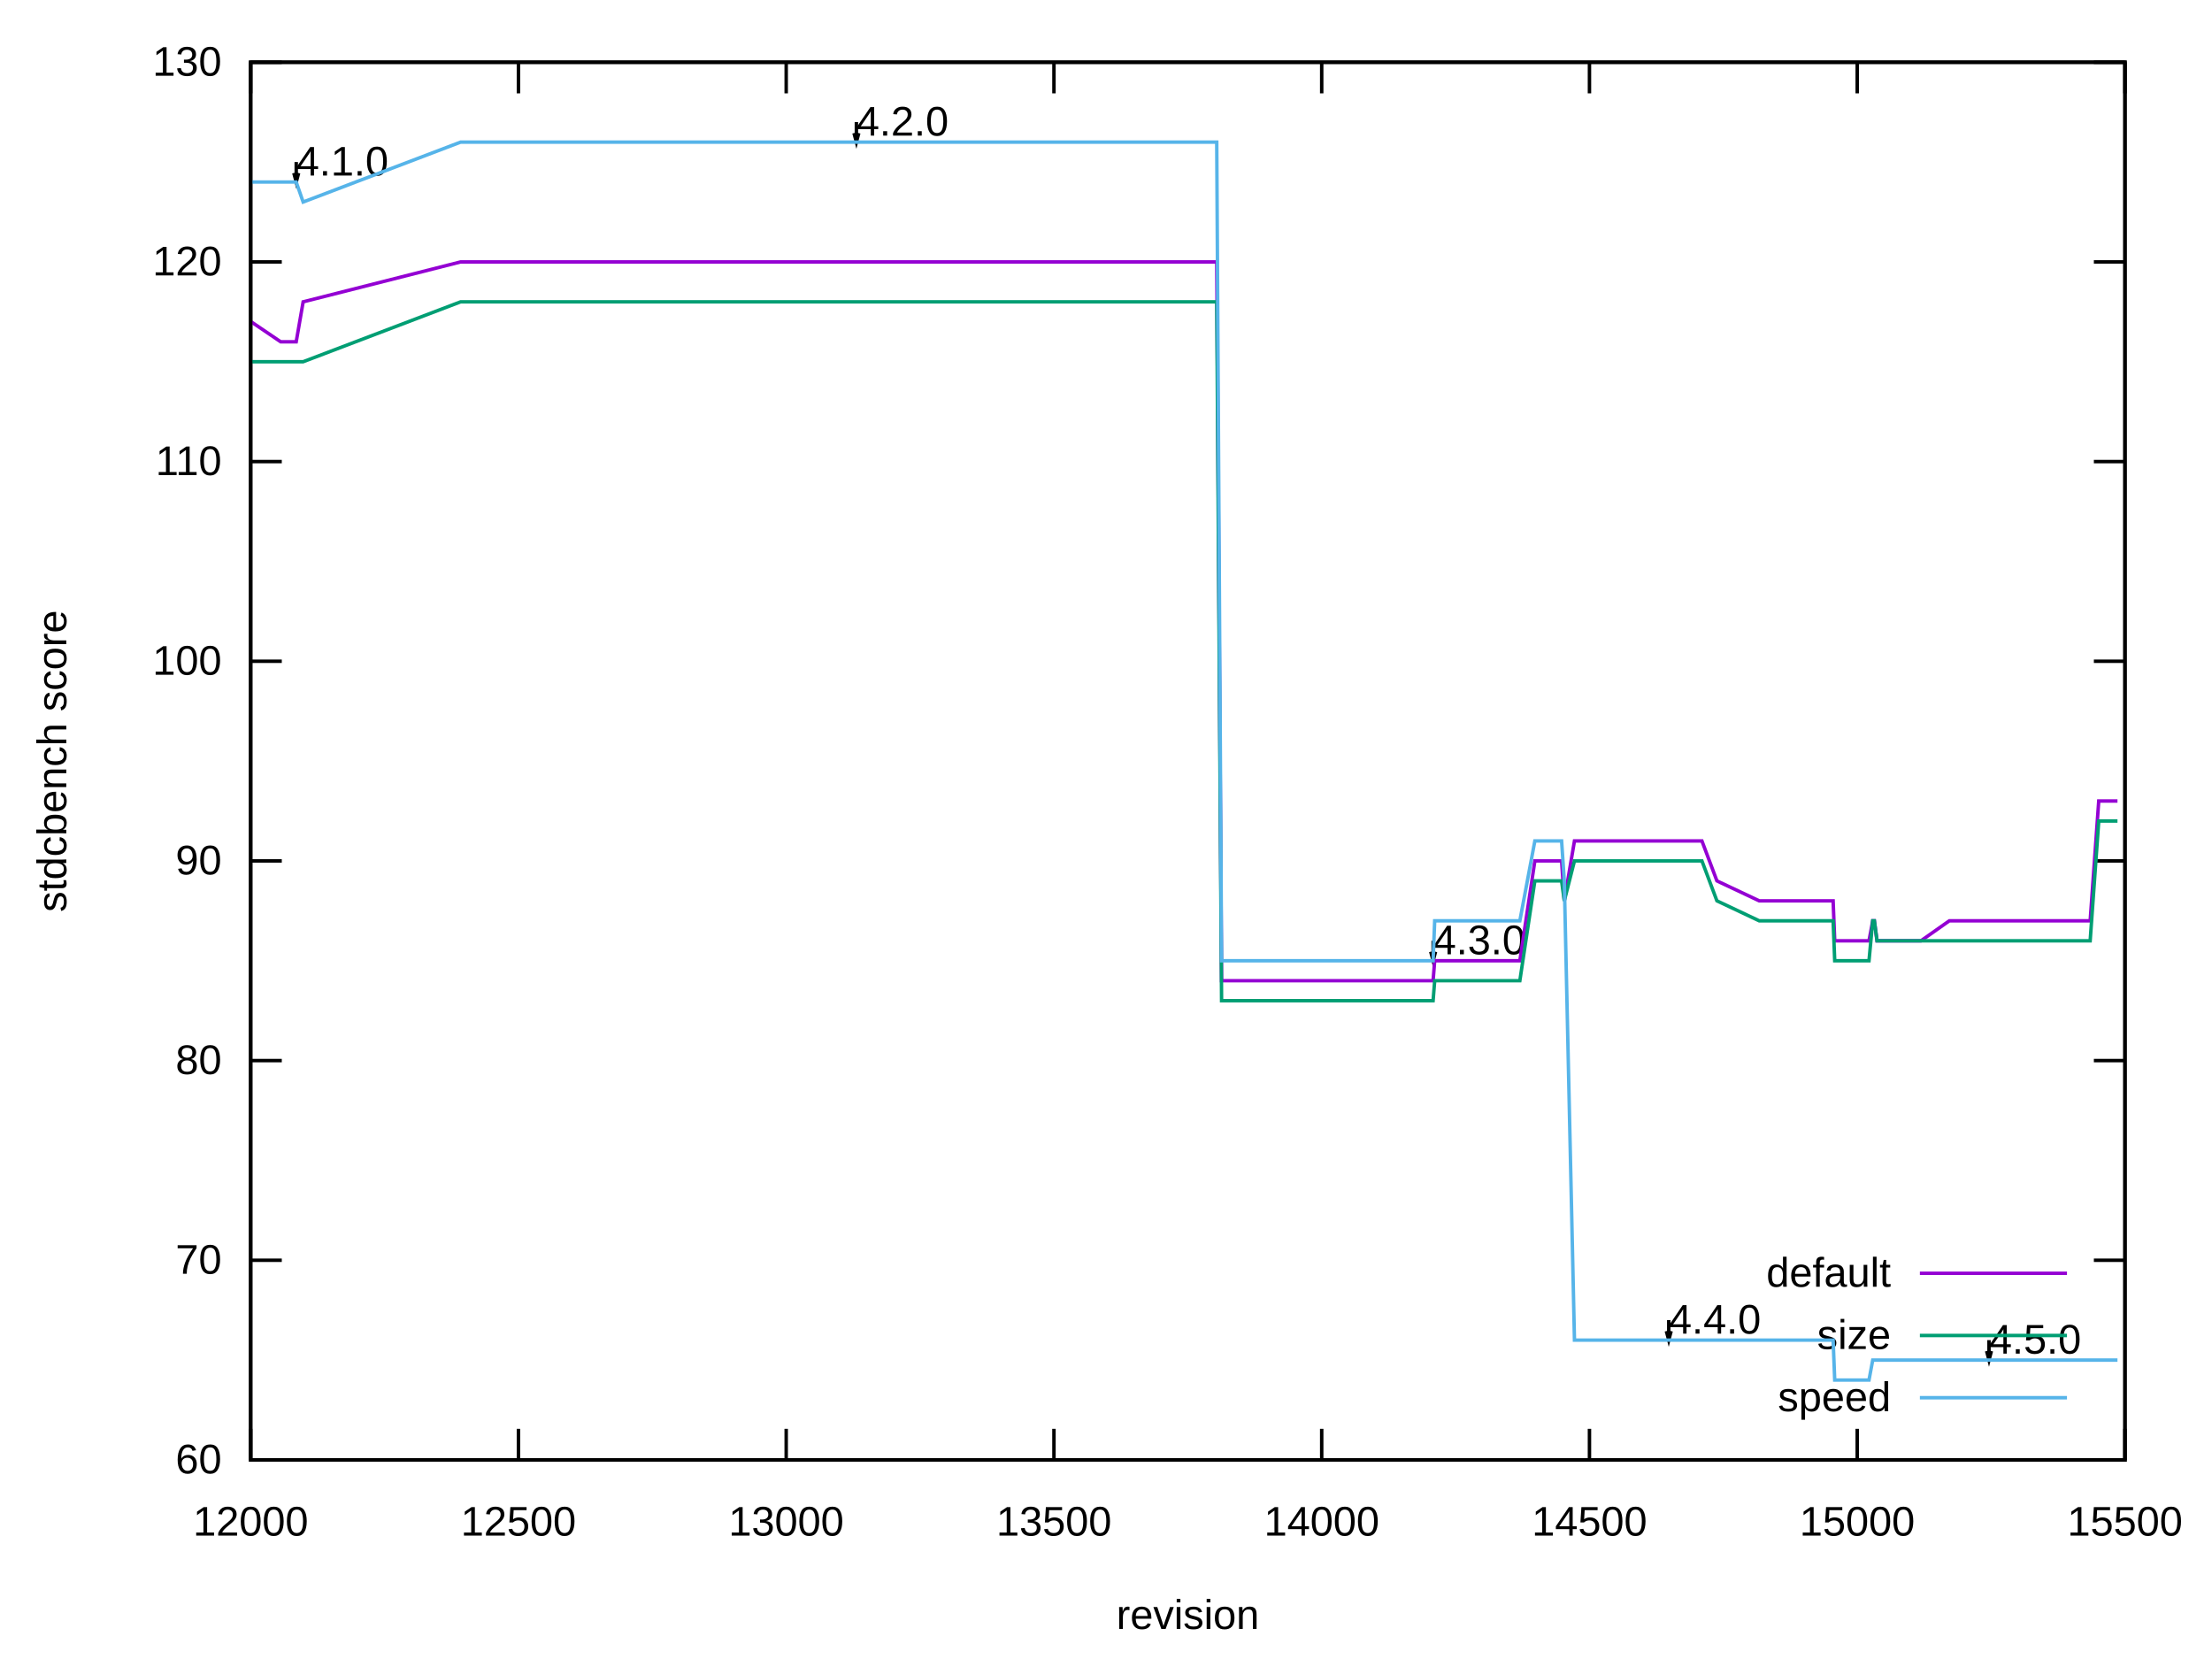
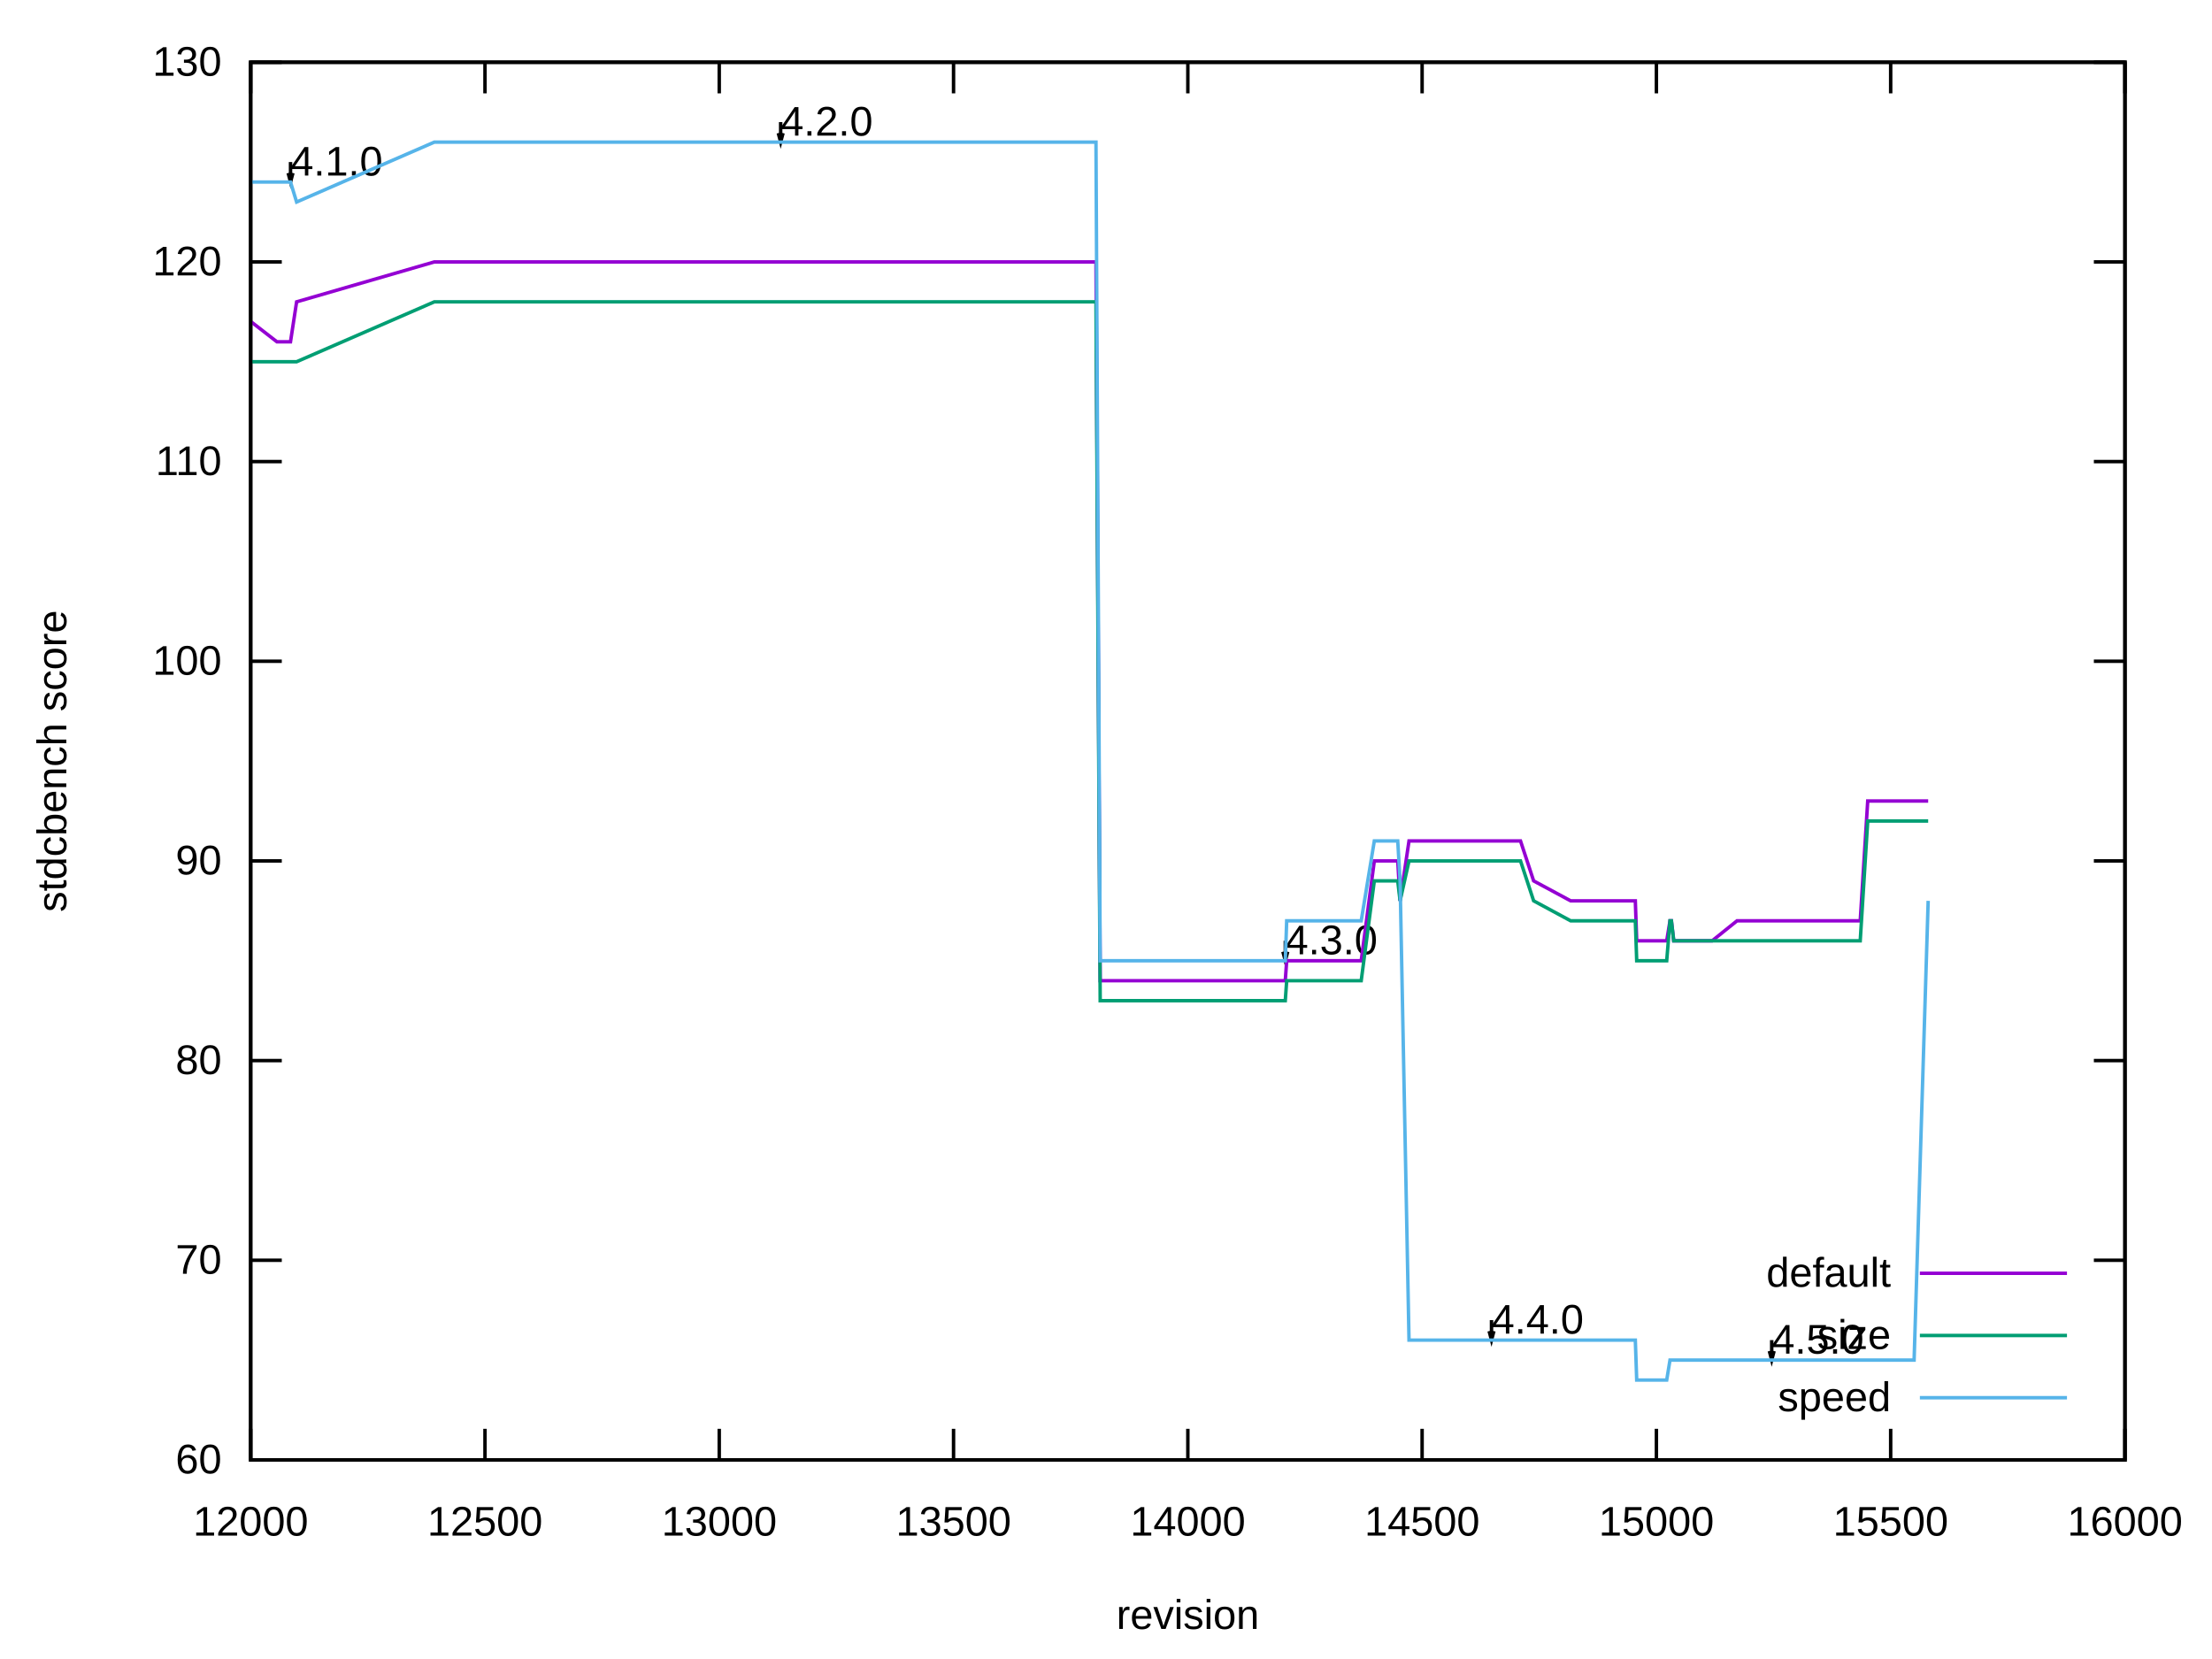
<svg xmlns="http://www.w3.org/2000/svg" xmlns:xlink="http://www.w3.org/1999/xlink" width="640" height="480" viewBox="0 0 640 480">
  <g id="gnuplot_canvas">
    <rect x="0" y="0" width="640" height="480" fill="none" />
    <defs>
      <circle id="gpDot" r="0.5" stroke-width="0.5" stroke="currentColor" />
      <path id="gpPt0" stroke-width="0.222" stroke="currentColor" d="M-1,0 h2 M0,-1 v2" />
      <path id="gpPt1" stroke-width="0.222" stroke="currentColor" d="M-1,-1 L1,1 M1,-1 L-1,1" />
      <path id="gpPt2" stroke-width="0.222" stroke="currentColor" d="M-1,0 L1,0 M0,-1 L0,1 M-1,-1 L1,1 M-1,1 L1,-1" />
      <rect id="gpPt3" stroke-width="0.222" stroke="currentColor" x="-1" y="-1" width="2" height="2" />
      <rect id="gpPt4" stroke-width="0.222" stroke="currentColor" fill="currentColor" x="-1" y="-1" width="2" height="2" />
      <circle id="gpPt5" stroke-width="0.222" stroke="currentColor" cx="0" cy="0" r="1" />
      <use xlink:href="#gpPt5" id="gpPt6" fill="currentColor" stroke="none" />
      <path id="gpPt7" stroke-width="0.222" stroke="currentColor" d="M0,-1.33 L-1.33,0.67 L1.33,0.67 z" />
      <use xlink:href="#gpPt7" id="gpPt8" fill="currentColor" stroke="none" />
      <use xlink:href="#gpPt7" id="gpPt9" stroke="currentColor" transform="rotate(180)" />
      <use xlink:href="#gpPt9" id="gpPt10" fill="currentColor" stroke="none" />
      <use xlink:href="#gpPt3" id="gpPt11" stroke="currentColor" transform="rotate(45)" />
      <use xlink:href="#gpPt11" id="gpPt12" fill="currentColor" stroke="none" />
      <path id="gpPt13" stroke-width="0.222" stroke="currentColor" d="M0,1.330 L1.265,0.411 L0.782,-1.067 L-0.782,-1.076 L-1.265,0.411 z" />
      <use xlink:href="#gpPt13" id="gpPt14" fill="currentColor" stroke="none" />
      <filter id="textbox" filterUnits="objectBoundingBox" x="0" y="0" height="1" width="1">
        <feFlood flood-color="white" flood-opacity="1" result="bgnd" />
        <feComposite in="SourceGraphic" in2="bgnd" operator="atop" />
      </filter>
      <filter id="greybox" filterUnits="objectBoundingBox" x="0" y="0" height="1" width="1">
        <feFlood flood-color="lightgrey" flood-opacity="1" result="grey" />
        <feComposite in="SourceGraphic" in2="grey" operator="atop" />
      </filter>
    </defs>
    <g fill="none" color="white" stroke="currentColor" stroke-width="1.00" stroke-linecap="butt" stroke-linejoin="miter">
</g>
    <g fill="none" color="black" stroke="currentColor" stroke-width="1.00" stroke-linecap="butt" stroke-linejoin="miter">
      <path stroke="black" d="M72.53,422.40 L81.53,422.40 M614.82,422.40 L605.82,422.40  " />
      <g transform="translate(64.14,426.30)" stroke="none" fill="black" font-family="Arial" font-size="12.00" text-anchor="end">
        <text>
          <tspan font-family="Arial"> 60</tspan>
        </text>
      </g>
    </g>
    <g fill="none" color="black" stroke="currentColor" stroke-width="1.00" stroke-linecap="butt" stroke-linejoin="miter">
      <path stroke="black" d="M72.53,364.63 L81.53,364.63 M614.82,364.63 L605.82,364.63  " />
      <g transform="translate(64.14,368.53)" stroke="none" fill="black" font-family="Arial" font-size="12.00" text-anchor="end">
        <text>
          <tspan font-family="Arial"> 70</tspan>
        </text>
      </g>
    </g>
    <g fill="none" color="black" stroke="currentColor" stroke-width="1.00" stroke-linecap="butt" stroke-linejoin="miter">
      <path stroke="black" d="M72.53,306.86 L81.53,306.86 M614.82,306.86 L605.82,306.86  " />
      <g transform="translate(64.14,310.76)" stroke="none" fill="black" font-family="Arial" font-size="12.00" text-anchor="end">
        <text>
          <tspan font-family="Arial"> 80</tspan>
        </text>
      </g>
    </g>
    <g fill="none" color="black" stroke="currentColor" stroke-width="1.00" stroke-linecap="butt" stroke-linejoin="miter">
      <path stroke="black" d="M72.53,249.09 L81.53,249.09 M614.82,249.09 L605.82,249.09  " />
      <g transform="translate(64.14,252.99)" stroke="none" fill="black" font-family="Arial" font-size="12.00" text-anchor="end">
        <text>
          <tspan font-family="Arial"> 90</tspan>
        </text>
      </g>
    </g>
    <g fill="none" color="black" stroke="currentColor" stroke-width="1.00" stroke-linecap="butt" stroke-linejoin="miter">
      <path stroke="black" d="M72.53,191.32 L81.53,191.32 M614.82,191.32 L605.82,191.32  " />
      <g transform="translate(64.14,195.22)" stroke="none" fill="black" font-family="Arial" font-size="12.00" text-anchor="end">
        <text>
          <tspan font-family="Arial"> 100</tspan>
        </text>
      </g>
    </g>
    <g fill="none" color="black" stroke="currentColor" stroke-width="1.00" stroke-linecap="butt" stroke-linejoin="miter">
      <path stroke="black" d="M72.53,133.55 L81.53,133.55 M614.82,133.55 L605.82,133.55  " />
      <g transform="translate(64.14,137.45)" stroke="none" fill="black" font-family="Arial" font-size="12.00" text-anchor="end">
        <text>
          <tspan font-family="Arial"> 110</tspan>
        </text>
      </g>
    </g>
    <g fill="none" color="black" stroke="currentColor" stroke-width="1.00" stroke-linecap="butt" stroke-linejoin="miter">
      <path stroke="black" d="M72.53,75.78 L81.53,75.78 M614.82,75.78 L605.82,75.78  " />
      <g transform="translate(64.14,79.68)" stroke="none" fill="black" font-family="Arial" font-size="12.00" text-anchor="end">
        <text>
          <tspan font-family="Arial"> 120</tspan>
        </text>
      </g>
    </g>
    <g fill="none" color="black" stroke="currentColor" stroke-width="1.00" stroke-linecap="butt" stroke-linejoin="miter">
      <path stroke="black" d="M72.53,18.01 L81.53,18.01 M614.82,18.01 L605.82,18.01  " />
      <g transform="translate(64.14,21.91)" stroke="none" fill="black" font-family="Arial" font-size="12.00" text-anchor="end">
        <text>
          <tspan font-family="Arial"> 130</tspan>
        </text>
      </g>
    </g>
    <g fill="none" color="black" stroke="currentColor" stroke-width="1.00" stroke-linecap="butt" stroke-linejoin="miter">
      <path stroke="black" d="M72.53,422.40 L72.53,413.40 M72.53,18.01 L72.53,27.01  " />
      <g transform="translate(72.53,444.30)" stroke="none" fill="black" font-family="Arial" font-size="12.00" text-anchor="middle">
        <text>
          <tspan font-family="Arial"> 12000</tspan>
        </text>
      </g>
    </g>
    <g fill="none" color="black" stroke="currentColor" stroke-width="1.00" stroke-linecap="butt" stroke-linejoin="miter">
-       <path stroke="black" d="M150.00,422.40 L150.00,413.40 M150.00,18.01 L150.00,27.01  " />
-       <g transform="translate(150.00,444.30)" stroke="none" fill="black" font-family="Arial" font-size="12.00" text-anchor="middle">
+       <path stroke="black" d="M140.32,422.40 L140.32,413.40 M140.32,18.01 L140.32,27.01  " />
+       <g transform="translate(140.32,444.30)" stroke="none" fill="black" font-family="Arial" font-size="12.00" text-anchor="middle">
        <text>
          <tspan font-family="Arial"> 12500</tspan>
        </text>
      </g>
    </g>
    <g fill="none" color="black" stroke="currentColor" stroke-width="1.00" stroke-linecap="butt" stroke-linejoin="miter">
-       <path stroke="black" d="M227.47,422.40 L227.47,413.40 M227.47,18.01 L227.47,27.01  " />
-       <g transform="translate(227.47,444.30)" stroke="none" fill="black" font-family="Arial" font-size="12.00" text-anchor="middle">
+       <path stroke="black" d="M208.10,422.40 L208.10,413.40 M208.10,18.01 L208.10,27.01  " />
+       <g transform="translate(208.10,444.30)" stroke="none" fill="black" font-family="Arial" font-size="12.00" text-anchor="middle">
        <text>
          <tspan font-family="Arial"> 13000</tspan>
        </text>
      </g>
    </g>
    <g fill="none" color="black" stroke="currentColor" stroke-width="1.00" stroke-linecap="butt" stroke-linejoin="miter">
-       <path stroke="black" d="M304.94,422.40 L304.94,413.40 M304.94,18.01 L304.94,27.01  " />
-       <g transform="translate(304.94,444.30)" stroke="none" fill="black" font-family="Arial" font-size="12.00" text-anchor="middle">
+       <path stroke="black" d="M275.89,422.40 L275.89,413.40 M275.89,18.01 L275.89,27.01  " />
+       <g transform="translate(275.89,444.30)" stroke="none" fill="black" font-family="Arial" font-size="12.00" text-anchor="middle">
        <text>
          <tspan font-family="Arial"> 13500</tspan>
        </text>
      </g>
    </g>
    <g fill="none" color="black" stroke="currentColor" stroke-width="1.00" stroke-linecap="butt" stroke-linejoin="miter">
-       <path stroke="black" d="M382.41,422.40 L382.41,413.40 M382.41,18.01 L382.41,27.01  " />
-       <g transform="translate(382.41,444.30)" stroke="none" fill="black" font-family="Arial" font-size="12.00" text-anchor="middle">
+       <path stroke="black" d="M343.68,422.40 L343.68,413.40 M343.68,18.01 L343.68,27.01  " />
+       <g transform="translate(343.68,444.30)" stroke="none" fill="black" font-family="Arial" font-size="12.00" text-anchor="middle">
        <text>
          <tspan font-family="Arial"> 14000</tspan>
        </text>
      </g>
    </g>
    <g fill="none" color="black" stroke="currentColor" stroke-width="1.00" stroke-linecap="butt" stroke-linejoin="miter">
-       <path stroke="black" d="M459.88,422.40 L459.88,413.40 M459.88,18.01 L459.88,27.01  " />
-       <g transform="translate(459.88,444.30)" stroke="none" fill="black" font-family="Arial" font-size="12.00" text-anchor="middle">
+       <path stroke="black" d="M411.46,422.40 L411.46,413.40 M411.46,18.01 L411.46,27.01  " />
+       <g transform="translate(411.46,444.30)" stroke="none" fill="black" font-family="Arial" font-size="12.00" text-anchor="middle">
        <text>
          <tspan font-family="Arial"> 14500</tspan>
        </text>
      </g>
    </g>
    <g fill="none" color="black" stroke="currentColor" stroke-width="1.00" stroke-linecap="butt" stroke-linejoin="miter">
-       <path stroke="black" d="M537.35,422.40 L537.35,413.40 M537.35,18.01 L537.35,27.01  " />
-       <g transform="translate(537.35,444.30)" stroke="none" fill="black" font-family="Arial" font-size="12.00" text-anchor="middle">
+       <path stroke="black" d="M479.25,422.40 L479.25,413.40 M479.25,18.01 L479.25,27.01  " />
+       <g transform="translate(479.25,444.30)" stroke="none" fill="black" font-family="Arial" font-size="12.00" text-anchor="middle">
        <text>
          <tspan font-family="Arial"> 15000</tspan>
+         </text>
+       </g>
+     </g>
+     <g fill="none" color="black" stroke="currentColor" stroke-width="1.00" stroke-linecap="butt" stroke-linejoin="miter">
+       <path stroke="black" d="M547.03,422.40 L547.03,413.40 M547.03,18.01 L547.03,27.01  " />
+       <g transform="translate(547.03,444.30)" stroke="none" fill="black" font-family="Arial" font-size="12.00" text-anchor="middle">
+         <text>
+           <tspan font-family="Arial"> 15500</tspan>
        </text>
      </g>
    </g>
    <g fill="none" color="black" stroke="currentColor" stroke-width="1.00" stroke-linecap="butt" stroke-linejoin="miter">
      <path stroke="black" d="M614.82,422.40 L614.82,413.40 M614.82,18.01 L614.82,27.01  " />
      <g transform="translate(614.82,444.30)" stroke="none" fill="black" font-family="Arial" font-size="12.00" text-anchor="middle">
        <text>
-           <tspan font-family="Arial"> 15500</tspan>
+           <tspan font-family="Arial"> 16000</tspan>
        </text>
      </g>
    </g>
    <g fill="none" color="black" stroke="currentColor" stroke-width="1.00" stroke-linecap="butt" stroke-linejoin="miter">
</g>
    <g fill="none" color="black" stroke="currentColor" stroke-width="1.00" stroke-linecap="butt" stroke-linejoin="miter">
      <path stroke="black" d="M72.53,18.01 L72.53,422.40 L614.82,422.40 L614.82,18.01 L72.53,18.01 Z  " />
-       <g transform="translate(85.70,50.79)" stroke="none" fill="black" font-family="Arial" font-size="12.00" text-anchor="start">
+       <g transform="translate(84.05,50.79)" stroke="none" fill="black" font-family="Arial" font-size="12.00" text-anchor="start">
        <text>
          <tspan font-family="Arial">4.1.0</tspan>
        </text>
      </g>
-       <g transform="translate(247.77,39.24)" stroke="none" fill="black" font-family="Arial" font-size="12.00" text-anchor="start">
+       <g transform="translate(225.86,39.24)" stroke="none" fill="black" font-family="Arial" font-size="12.00" text-anchor="start">
        <text>
          <tspan font-family="Arial">4.2.0</tspan>
        </text>
      </g>
-       <g transform="translate(414.64,276.10)" stroke="none" fill="black" font-family="Arial" font-size="12.00" text-anchor="start">
+       <g transform="translate(371.87,276.10)" stroke="none" fill="black" font-family="Arial" font-size="12.00" text-anchor="start">
        <text>
          <tspan font-family="Arial">4.3.0</tspan>
        </text>
      </g>
-       <g transform="translate(482.81,385.86)" stroke="none" fill="black" font-family="Arial" font-size="12.00" text-anchor="start">
+       <g transform="translate(431.53,385.86)" stroke="none" fill="black" font-family="Arial" font-size="12.00" text-anchor="start">
        <text>
          <tspan font-family="Arial">4.4.0</tspan>
        </text>
      </g>
-       <g transform="translate(575.47,391.64)" stroke="none" fill="black" font-family="Arial" font-size="12.00" text-anchor="start">
+       <g transform="translate(512.60,391.64)" stroke="none" fill="black" font-family="Arial" font-size="12.00" text-anchor="start">
        <text>
          <tspan font-family="Arial">4.5.0</tspan>
        </text>
      </g>
    </g>
    <g fill="none" color="black" stroke="currentColor" stroke-width="1.00" stroke-linecap="butt" stroke-linejoin="miter">
-       <path stroke="black" d="M85.02,50.06 L85.71,52.66 L86.40,50.06 M85.71,46.88 L85.71,52.66  " />
-     </g>
-     <g fill="none" color="black" stroke="currentColor" stroke-width="1.00" stroke-linecap="butt" stroke-linejoin="miter">
-       <path stroke="black" d="M247.09,38.51 L247.78,41.11 L248.47,38.51 M247.78,35.33 L247.78,41.11  " />
-     </g>
-     <g fill="none" color="black" stroke="currentColor" stroke-width="1.00" stroke-linecap="butt" stroke-linejoin="miter">
-       <path stroke="black" d="M413.96,275.36 L414.65,277.96 L415.34,275.36 M414.65,272.19 L414.65,277.96  " />
-     </g>
-     <g fill="none" color="black" stroke="currentColor" stroke-width="1.00" stroke-linecap="butt" stroke-linejoin="miter">
-       <path stroke="black" d="M482.13,385.13 L482.82,387.73 L483.51,385.13 M482.82,381.95 L482.82,387.73  " />
-     </g>
-     <g fill="none" color="black" stroke="currentColor" stroke-width="1.00" stroke-linecap="butt" stroke-linejoin="miter">
-       <path stroke="black" d="M574.79,390.90 L575.48,393.50 L576.17,390.90 M575.48,387.73 L575.48,393.50  " />
+       <path stroke="black" d="M83.37,50.06 L84.06,52.66 L84.75,50.06 M84.06,46.88 L84.06,52.66  " />
+     </g>
+     <g fill="none" color="black" stroke="currentColor" stroke-width="1.00" stroke-linecap="butt" stroke-linejoin="miter">
+       <path stroke="black" d="M225.18,38.51 L225.87,41.11 L226.56,38.51 M225.87,35.33 L225.87,41.11  " />
+     </g>
+     <g fill="none" color="black" stroke="currentColor" stroke-width="1.00" stroke-linecap="butt" stroke-linejoin="miter">
+       <path stroke="black" d="M371.19,275.36 L371.88,277.96 L372.57,275.36 M371.88,272.19 L371.88,277.96  " />
+     </g>
+     <g fill="none" color="black" stroke="currentColor" stroke-width="1.00" stroke-linecap="butt" stroke-linejoin="miter">
+       <path stroke="black" d="M430.85,385.13 L431.54,387.73 L432.23,385.13 M431.54,381.95 L431.54,387.73  " />
+     </g>
+     <g fill="none" color="black" stroke="currentColor" stroke-width="1.00" stroke-linecap="butt" stroke-linejoin="miter">
+       <path stroke="black" d="M511.92,390.90 L512.61,393.50 L513.30,390.90 M512.61,387.73 L512.61,393.50  " />
    </g>
    <g fill="none" color="black" stroke="currentColor" stroke-width="1.00" stroke-linecap="butt" stroke-linejoin="miter">
</g>
    <g id="gnuplot_plot_1">
      <g fill="none" color="black" stroke="currentColor" stroke-width="1.00" stroke-linecap="butt" stroke-linejoin="miter">
        <g transform="translate(547.09,372.30)" stroke="none" fill="black" font-family="Arial" font-size="12.00" text-anchor="end">
          <text>
            <tspan font-family="Arial">default</tspan>
          </text>
        </g>
      </g>
      <g fill="none" color="black" stroke="currentColor" stroke-width="1.00" stroke-linecap="butt" stroke-linejoin="miter">
-         <path stroke="rgb(148,   0, 211)" d="M555.48,368.40 L598.04,368.40 M72.68,93.11 L81.21,98.89 L85.70,98.89 L87.71,87.33 L133.27,75.78 L136.83,75.78   L139.15,75.78 L142.25,75.78 L144.42,75.78 L148.14,75.78 L149.23,75.78 L151.24,75.78 L172.00,75.78 L176.80,75.78   L179.28,75.78 L179.75,75.78 L188.12,75.78 L194.00,75.78 L195.71,75.78 L200.67,75.78 L206.09,75.78 L208.10,75.78   L210.58,75.78 L211.98,75.78 L222.67,75.78 L247.77,75.78 L258.46,75.78 L273.95,75.78 L304.17,75.78 L334.22,75.78   L335.77,75.78 L337.32,75.78 L343.37,75.78 L347.08,75.78 L351.42,75.78 L352.04,75.78 L353.44,283.75 L355.30,283.75   L358.39,283.75 L364.59,283.75 L366.92,283.75 L382.41,283.75 L410.92,283.75 L414.64,283.75 L415.10,277.97 L417.27,277.97   L418.82,277.97 L419.29,277.97 L420.53,277.97 L420.84,277.97 L421.61,277.97 L428.89,277.97 L436.02,277.97 L439.74,277.97   L444.08,249.09 L445.16,249.09 L451.05,249.09 L451.82,249.09 L452.60,260.64 L455.54,243.31 L461.43,243.31 L464.22,243.31   L482.81,243.31 L483.12,243.31 L492.42,243.31 L496.76,254.87 L509.00,260.64 L520.15,260.64 L530.38,260.64 L530.84,272.20   L536.73,272.20 L539.67,272.20 L540.76,272.20 L541.84,266.42 L542.31,266.42 L543.08,272.20 L546.65,272.20 L551.76,272.20   L553.46,272.20 L555.48,272.20 L555.63,272.20 L555.79,272.20 L564.00,266.42 L574.54,266.42 L575.47,266.42 L586.47,266.42   L602.11,266.42 L604.75,266.42 L607.23,231.76 L612.65,231.76  " />
+         <path stroke="rgb(148,   0, 211)" d="M555.48,368.40 L598.04,368.40 M72.67,93.11 L80.12,98.89 L84.05,98.89 L85.82,87.33 L125.67,75.78 L128.79,75.78   L130.83,75.78 L133.54,75.78 L135.44,75.78 L138.69,75.78 L139.64,75.78 L141.40,75.78 L159.57,75.78 L163.77,75.78   L165.94,75.78 L166.35,75.78 L173.67,75.78 L178.82,75.78 L180.31,75.78 L184.65,75.78 L189.39,75.78 L191.16,75.78   L193.33,75.78 L194.55,75.78 L203.90,75.78 L225.86,75.78 L235.22,75.78 L248.77,75.78 L275.21,75.78 L301.51,75.78   L302.87,75.78 L304.22,75.78 L309.51,75.78 L312.76,75.78 L316.56,75.78 L317.10,75.78 L318.32,283.75 L319.95,283.75   L322.66,283.75 L328.08,283.75 L330.12,283.75 L343.68,283.75 L368.62,283.75 L371.87,283.75 L372.28,277.97 L374.18,277.97   L375.53,277.97 L375.94,277.97 L377.03,277.97 L377.30,277.97 L377.97,277.97 L384.35,277.97 L390.58,277.97 L393.84,277.97   L397.63,249.09 L398.58,249.09 L403.73,249.09 L404.41,249.09 L405.09,260.64 L407.67,243.31 L412.82,243.31 L415.26,243.31   L431.53,243.31 L431.80,243.31 L439.93,243.31 L443.73,254.87 L454.44,260.64 L464.20,260.64 L473.15,260.64 L473.55,272.20   L478.71,272.20 L481.28,272.20 L482.23,272.20 L483.18,266.42 L483.59,266.42 L484.26,272.20 L487.38,272.20 L491.86,272.20   L493.35,272.20 L495.11,272.20 L495.25,272.20 L495.38,272.20 L502.57,266.42 L511.78,266.42 L512.60,266.42 L522.22,266.42   L535.92,266.42 L538.22,266.42 L540.39,231.76 L545.14,231.76 L553.81,231.76 L557.88,231.76  " />
      </g>
    </g>
    <g id="gnuplot_plot_2">
      <g fill="none" color="black" stroke="currentColor" stroke-width="1.00" stroke-linecap="butt" stroke-linejoin="miter">
        <g transform="translate(547.09,390.30)" stroke="none" fill="black" font-family="Arial" font-size="12.00" text-anchor="end">
          <text>
            <tspan font-family="Arial">size</tspan>
          </text>
        </g>
      </g>
      <g fill="none" color="black" stroke="currentColor" stroke-width="1.00" stroke-linecap="butt" stroke-linejoin="miter">
-         <path stroke="rgb(  0, 158, 115)" d="M555.48,386.40 L598.04,386.40 M72.68,104.66 L81.21,104.66 L85.70,104.66 L87.71,104.66 L133.27,87.33 L136.83,87.33   L139.15,87.33 L142.25,87.33 L144.42,87.33 L148.14,87.33 L149.23,87.33 L151.24,87.33 L172.00,87.33 L176.80,87.33   L179.28,87.33 L179.75,87.33 L188.12,87.33 L194.00,87.33 L195.71,87.33 L200.67,87.33 L206.09,87.33 L208.10,87.33   L210.58,87.33 L211.98,87.33 L222.67,87.33 L247.77,87.33 L258.46,87.33 L273.95,87.33 L304.17,87.33 L334.22,87.33   L335.77,87.33 L337.32,87.33 L343.37,87.33 L347.08,87.33 L351.42,87.33 L352.04,87.33 L353.44,289.53 L355.30,289.53   L358.39,289.53 L364.59,289.53 L366.92,289.53 L382.41,289.53 L410.92,289.53 L414.64,289.53 L415.10,283.75 L417.27,283.75   L418.82,283.75 L419.29,283.75 L420.53,283.75 L420.84,283.75 L421.61,283.75 L428.89,283.75 L436.02,283.75 L439.74,283.75   L444.08,254.87 L445.16,254.87 L451.05,254.87 L451.82,254.87 L452.60,260.64 L455.54,249.09 L461.43,249.09 L464.22,249.09   L482.81,249.09 L483.12,249.09 L492.42,249.09 L496.76,260.64 L509.00,266.42 L520.15,266.42 L530.38,266.42 L530.84,277.97   L536.73,277.97 L539.67,277.97 L540.76,277.97 L541.84,266.42 L542.31,266.42 L543.08,272.20 L546.65,272.20 L551.76,272.20   L553.46,272.20 L555.48,272.20 L555.63,272.20 L555.79,272.20 L564.00,272.20 L574.54,272.20 L575.47,272.20 L586.47,272.20   L602.11,272.20 L604.75,272.20 L607.23,237.54 L612.65,237.54  " />
+         <path stroke="rgb(  0, 158, 115)" d="M555.48,386.40 L598.04,386.40 M72.67,104.66 L80.12,104.66 L84.05,104.66 L85.82,104.66 L125.67,87.33 L128.79,87.33   L130.83,87.33 L133.54,87.33 L135.44,87.33 L138.69,87.33 L139.64,87.33 L141.40,87.33 L159.57,87.33 L163.77,87.33   L165.94,87.33 L166.35,87.33 L173.67,87.33 L178.82,87.33 L180.31,87.33 L184.65,87.33 L189.39,87.33 L191.16,87.33   L193.33,87.33 L194.55,87.33 L203.90,87.33 L225.86,87.33 L235.22,87.33 L248.77,87.33 L275.21,87.33 L301.51,87.33   L302.87,87.33 L304.22,87.33 L309.51,87.33 L312.76,87.33 L316.56,87.33 L317.10,87.33 L318.32,289.53 L319.95,289.53   L322.66,289.53 L328.08,289.53 L330.12,289.53 L343.68,289.53 L368.62,289.53 L371.87,289.53 L372.28,283.75 L374.18,283.75   L375.53,283.75 L375.94,283.75 L377.03,283.75 L377.30,283.75 L377.97,283.75 L384.35,283.75 L390.58,283.75 L393.84,283.75   L397.63,254.87 L398.58,254.87 L403.73,254.87 L404.41,254.87 L405.09,260.64 L407.67,249.09 L412.82,249.09 L415.26,249.09   L431.53,249.09 L431.80,249.09 L439.93,249.09 L443.73,260.64 L454.44,266.42 L464.20,266.42 L473.15,266.42 L473.55,277.97   L478.71,277.97 L481.28,277.97 L482.23,277.97 L483.18,266.42 L483.59,266.42 L484.26,272.20 L487.38,272.20 L491.86,272.20   L493.35,272.20 L495.11,272.20 L495.25,272.20 L495.38,272.20 L502.57,272.20 L511.78,272.20 L512.60,272.20 L522.22,272.20   L535.92,272.20 L538.22,272.20 L540.39,237.54 L545.14,237.54 L553.81,237.54 L557.88,237.54  " />
      </g>
    </g>
    <g id="gnuplot_plot_3">
      <g fill="none" color="black" stroke="currentColor" stroke-width="1.00" stroke-linecap="butt" stroke-linejoin="miter">
        <g transform="translate(547.09,408.30)" stroke="none" fill="black" font-family="Arial" font-size="12.00" text-anchor="end">
          <text>
            <tspan font-family="Arial">speed</tspan>
          </text>
        </g>
      </g>
      <g fill="none" color="black" stroke="currentColor" stroke-width="1.00" stroke-linecap="butt" stroke-linejoin="miter">
-         <path stroke="rgb( 86, 180, 233)" d="M555.48,404.40 L598.04,404.40 M72.68,52.67 L81.21,52.67 L85.70,52.67 L87.71,58.45 L133.27,41.12 L136.83,41.12   L139.15,41.12 L142.25,41.12 L144.42,41.12 L148.14,41.12 L149.23,41.12 L151.24,41.12 L172.00,41.12 L176.80,41.12   L179.28,41.12 L179.75,41.12 L188.12,41.12 L194.00,41.12 L195.71,41.12 L200.67,41.12 L206.09,41.12 L208.10,41.12   L210.58,41.12 L211.98,41.12 L222.67,41.12 L247.77,41.12 L258.46,41.12 L273.95,41.12 L304.17,41.12 L334.22,41.12   L335.77,41.12 L337.32,41.12 L343.37,41.12 L347.08,41.12 L351.42,41.12 L352.04,41.12 L353.44,277.97 L355.30,277.97   L358.39,277.97 L364.59,277.97 L366.92,277.97 L382.41,277.97 L410.92,277.97 L414.64,277.97 L415.10,266.42 L417.27,266.42   L418.82,266.42 L419.29,266.42 L420.53,266.42 L420.84,266.42 L421.61,266.42 L428.89,266.42 L436.02,266.42 L439.74,266.42   L444.08,243.31 L445.16,243.31 L451.05,243.31 L451.82,243.31 L452.60,254.87 L455.54,387.74 L461.43,387.74 L464.22,387.74   L482.81,387.74 L483.12,387.74 L492.42,387.74 L496.76,387.74 L509.00,387.74 L520.15,387.74 L530.38,387.74 L530.84,399.29   L536.73,399.29 L539.67,399.29 L540.76,399.29 L541.84,393.51 L542.31,393.51 L543.08,393.51 L546.65,393.51 L551.76,393.51   L553.46,393.51 L555.48,393.51 L555.63,393.51 L555.79,393.51 L564.00,393.51 L574.54,393.51 L575.47,393.51 L586.47,393.51   L602.11,393.51 L604.75,393.51 L607.23,393.51 L612.65,393.51  " />
+         <path stroke="rgb( 86, 180, 233)" d="M555.48,404.40 L598.04,404.40 M72.67,52.67 L80.12,52.67 L84.05,52.67 L85.82,58.45 L125.67,41.12 L128.79,41.12   L130.83,41.12 L133.54,41.12 L135.44,41.12 L138.69,41.12 L139.64,41.12 L141.40,41.12 L159.57,41.12 L163.77,41.12   L165.94,41.12 L166.35,41.12 L173.67,41.12 L178.82,41.12 L180.31,41.12 L184.65,41.12 L189.39,41.12 L191.16,41.12   L193.33,41.12 L194.55,41.12 L203.90,41.12 L225.86,41.12 L235.22,41.12 L248.77,41.12 L275.21,41.12 L301.51,41.12   L302.87,41.12 L304.22,41.12 L309.51,41.12 L312.76,41.12 L316.56,41.12 L317.10,41.12 L318.32,277.97 L319.95,277.97   L322.66,277.97 L328.08,277.97 L330.12,277.97 L343.68,277.97 L368.62,277.97 L371.87,277.97 L372.28,266.42 L374.18,266.42   L375.53,266.42 L375.94,266.42 L377.03,266.42 L377.30,266.42 L377.97,266.42 L384.35,266.42 L390.58,266.42 L393.84,266.42   L397.63,243.31 L398.58,243.31 L403.73,243.31 L404.41,243.31 L405.09,254.87 L407.67,387.74 L412.82,387.74 L415.26,387.74   L431.53,387.74 L431.80,387.74 L439.93,387.74 L443.73,387.74 L454.44,387.74 L464.20,387.74 L473.15,387.74 L473.55,399.29   L478.71,399.29 L481.28,399.29 L482.23,399.29 L483.18,393.51 L483.59,393.51 L484.26,393.51 L487.38,393.51 L491.86,393.51   L493.35,393.51 L495.11,393.51 L495.25,393.51 L495.38,393.51 L502.57,393.51 L511.78,393.51 L512.60,393.51 L522.22,393.51   L535.92,393.51 L538.22,393.51 L540.39,393.51 L545.14,393.51 L553.81,393.51 L557.88,260.64  " />
      </g>
    </g>
    <g fill="none" color="white" stroke="rgb( 86, 180, 233)" stroke-width="2.00" stroke-linecap="butt" stroke-linejoin="miter">
</g>
    <g fill="none" color="black" stroke="currentColor" stroke-width="2.00" stroke-linecap="butt" stroke-linejoin="miter">
</g>
    <g fill="none" color="black" stroke="black" stroke-width="1.00" stroke-linecap="butt" stroke-linejoin="miter">
</g>
    <g fill="none" color="black" stroke="currentColor" stroke-width="1.00" stroke-linecap="butt" stroke-linejoin="miter">
      <path stroke="black" d="M72.53,18.01 L72.53,422.40 L614.82,422.40 L614.82,18.01 L72.53,18.01 Z  " />
      <g transform="translate(19.18,220.21) rotate(270.00)" stroke="none" fill="black" font-family="Arial" font-size="12.00" text-anchor="middle">
        <text>
          <tspan font-family="Arial">stdcbench score</tspan>
        </text>
      </g>
    </g>
    <g fill="none" color="black" stroke="currentColor" stroke-width="1.00" stroke-linecap="butt" stroke-linejoin="miter">
      <g transform="translate(343.67,471.30)" stroke="none" fill="black" font-family="Arial" font-size="12.00" text-anchor="middle">
        <text>
          <tspan font-family="Arial">revision</tspan>
        </text>
      </g>
    </g>
    <g fill="none" color="black" stroke="currentColor" stroke-width="1.00" stroke-linecap="butt" stroke-linejoin="miter">
</g>
    <g fill="none" color="black" stroke="currentColor" stroke-width="1.00" stroke-linecap="butt" stroke-linejoin="miter">
</g>
  </g>
</svg>
